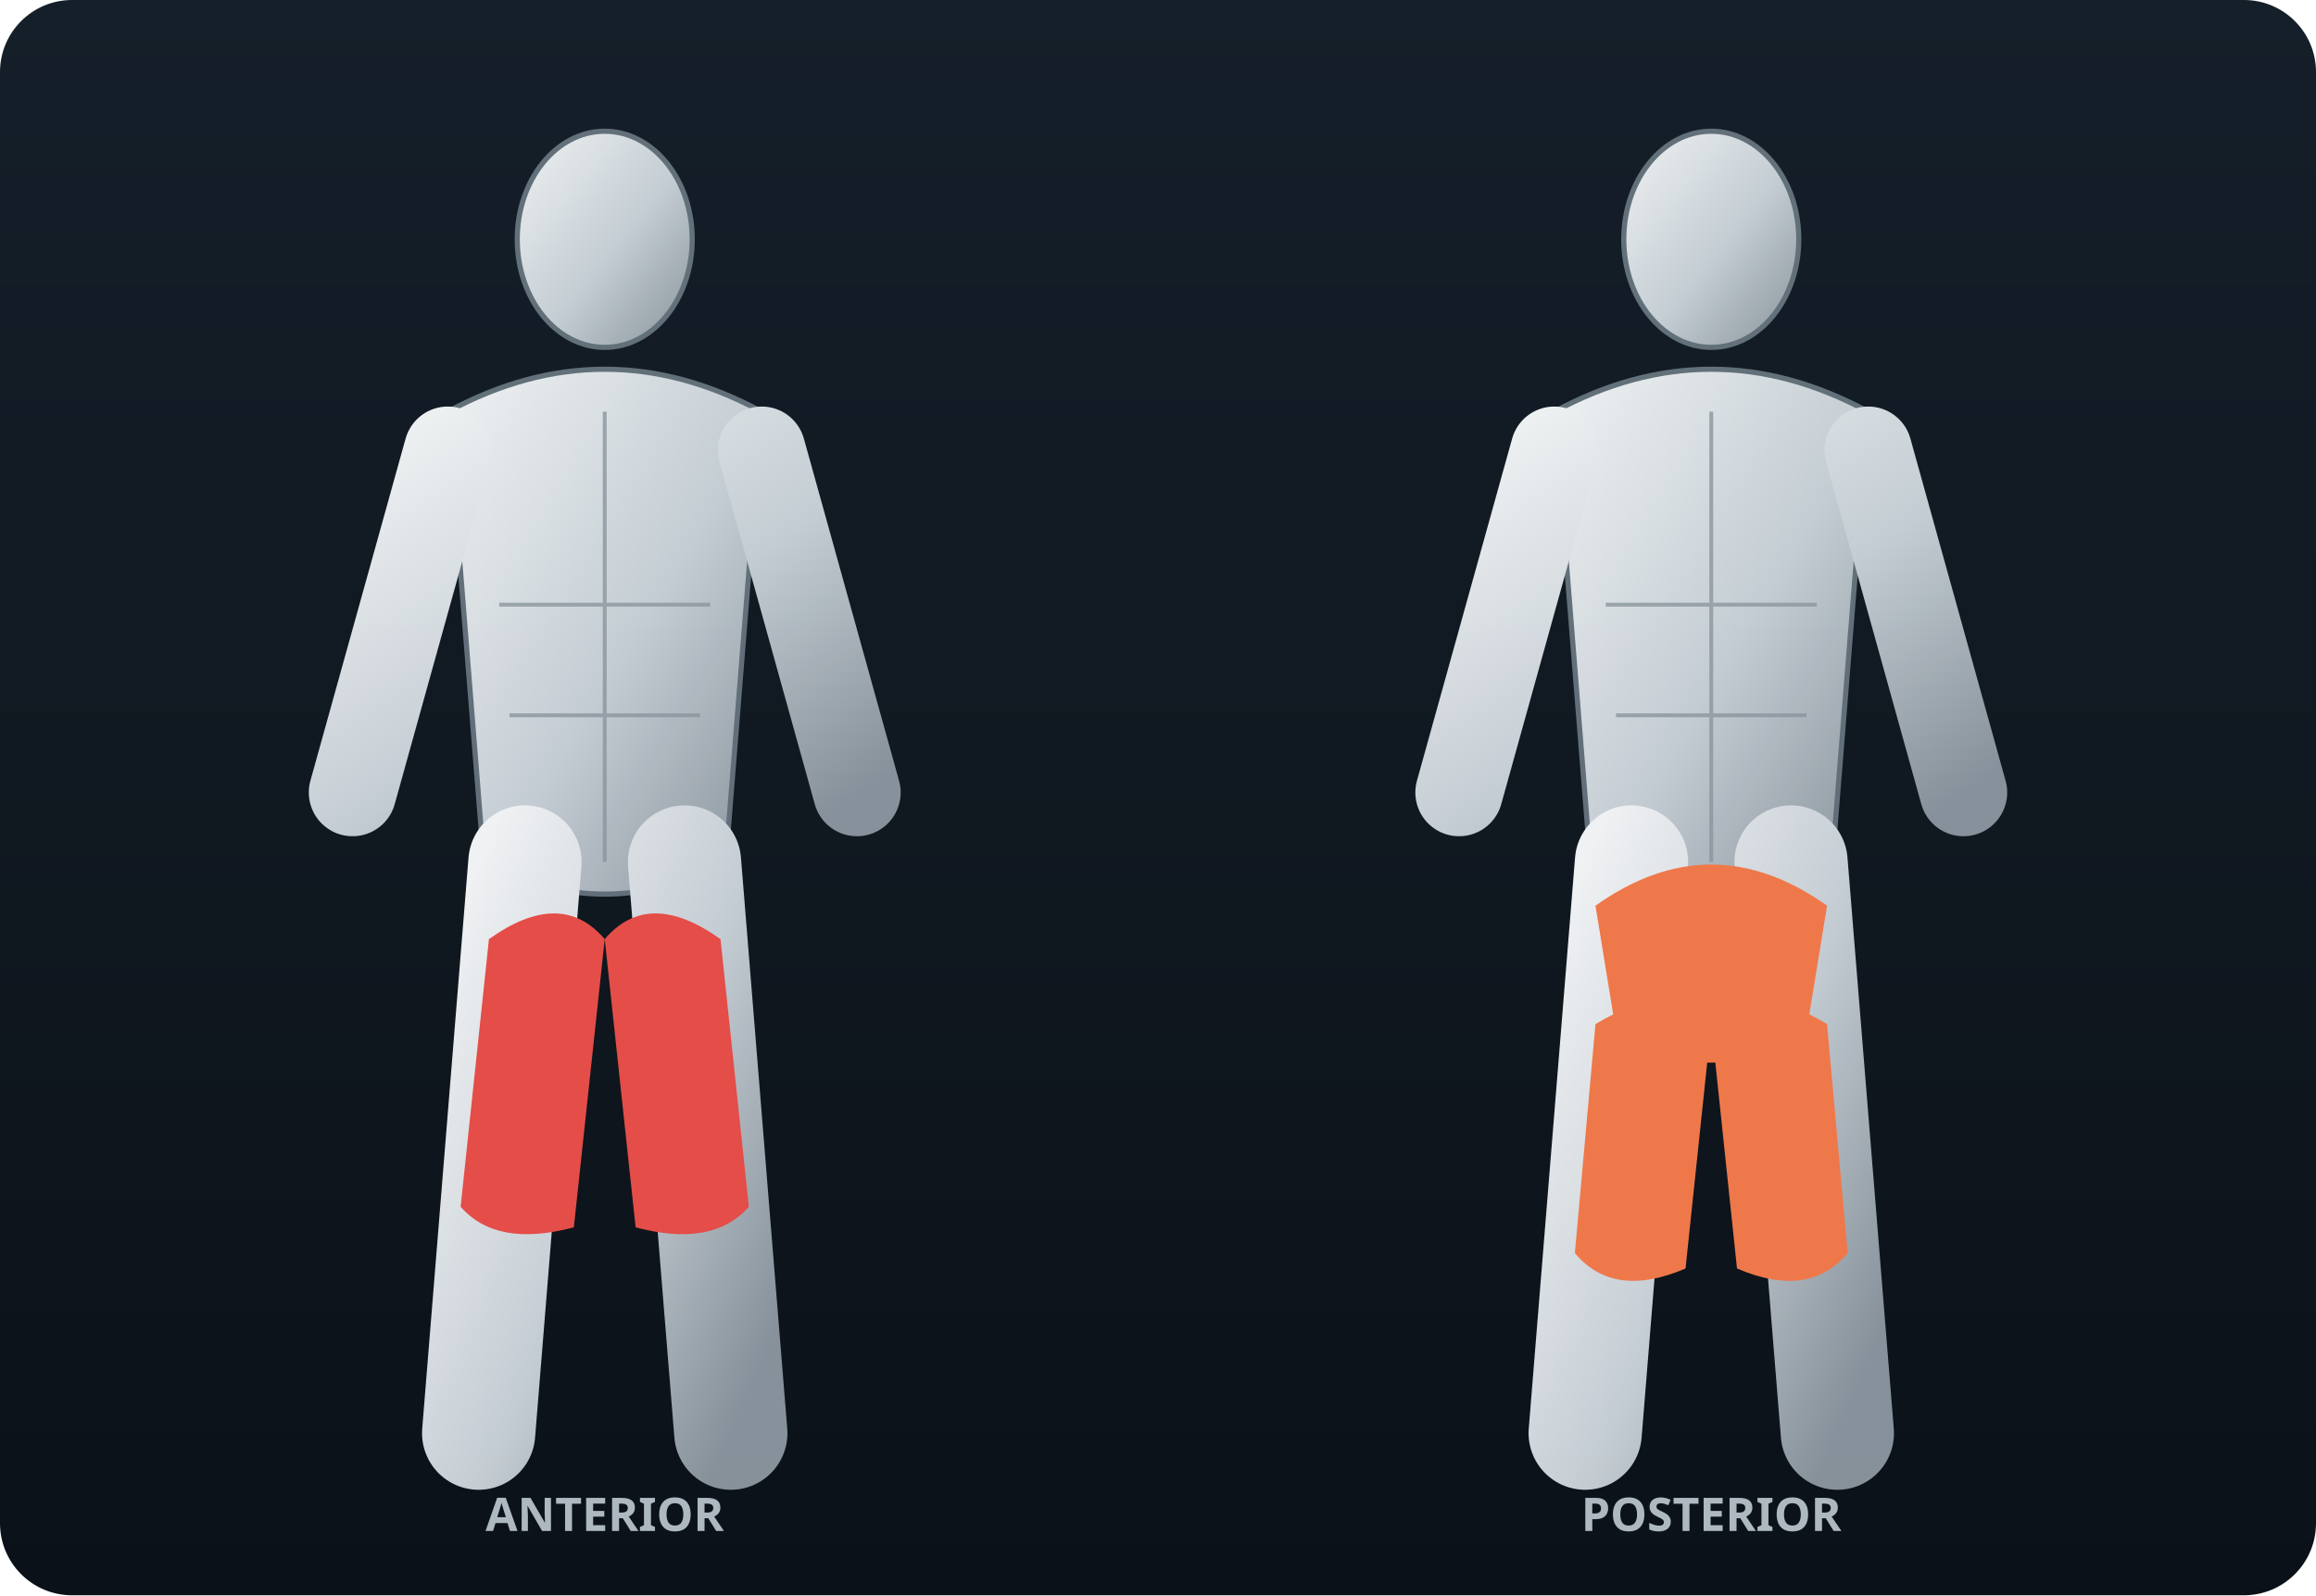
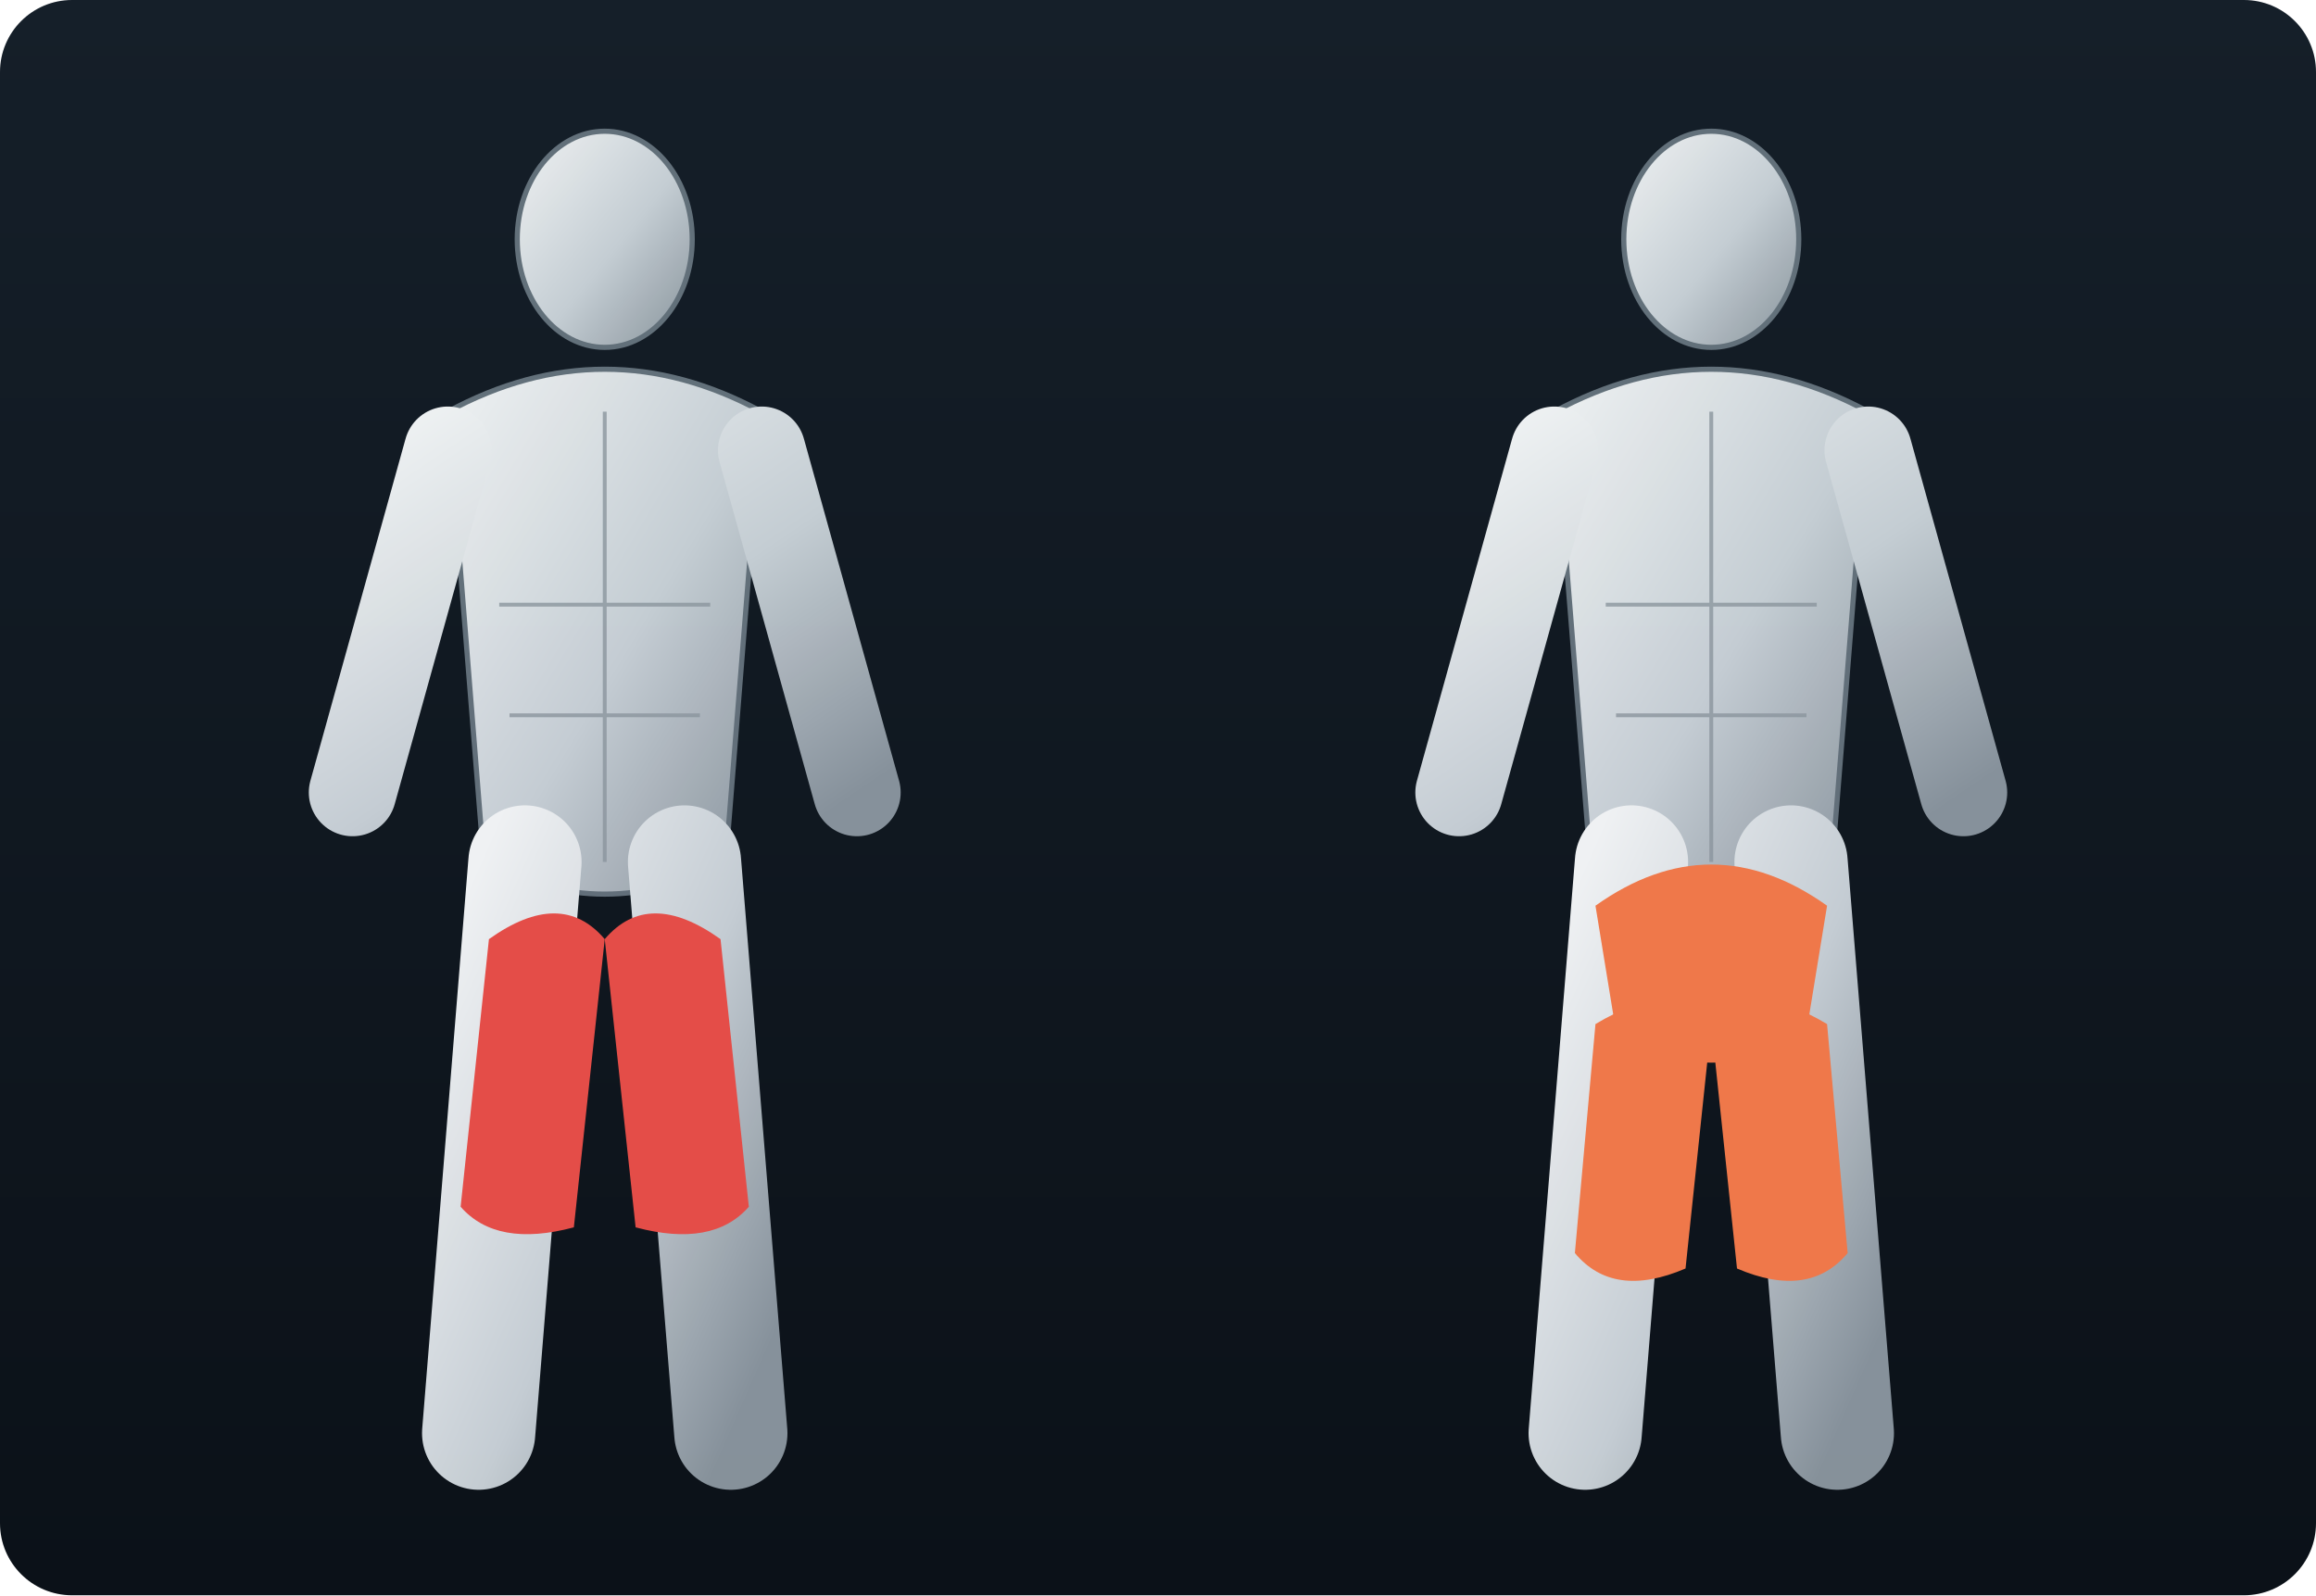
<svg xmlns="http://www.w3.org/2000/svg" width="900" height="620" viewBox="0 0 900 620" role="img" aria-label="Músculos trabajados · Prensa de pierna" data-style="anatomical-v2">
  <defs>
    <linearGradient id="mapbg" x2="0" y2="1">
      <stop stop-color="#151f29" />
      <stop offset="1" stop-color="#0b1118" />
    </linearGradient>
    <linearGradient id="skin" x2="1" y2="1">
      <stop stop-color="#f4f6f7" />
      <stop offset=".55" stop-color="#c8d0d6" />
      <stop offset="1" stop-color="#89949d" />
    </linearGradient>
  </defs>
  <rect width="900" height="620" rx="28" fill="url(#mapbg)" />
  <g opacity=".98">
    <ellipse cx="235" cy="93" rx="34" ry="42" fill="url(#skin)" stroke="#64717b" stroke-width="2" />
    <path d="M174 160Q235 127 296 160L282 335Q235 360 188 335Z" fill="url(#skin)" stroke="#64717b" stroke-width="2" />
    <path d="M174 175L137 308M296 175L333 308" stroke="url(#skin)" stroke-width="34" stroke-linecap="round" />
    <path d="M204 335L186 557M266 335L284 557" stroke="url(#skin)" stroke-width="44" stroke-linecap="round" />
    <path d="M235 160v175M194 235h82M198 278h74" stroke="#8d979f" stroke-width="1.5" opacity=".8" />
    <ellipse cx="665" cy="93" rx="34" ry="42" fill="url(#skin)" stroke="#64717b" stroke-width="2" />
    <path d="M604 160Q665 127 726 160L712 335Q665 360 618 335Z" fill="url(#skin)" stroke="#64717b" stroke-width="2" />
    <path d="M604 175L567 308M726 175L763 308" stroke="url(#skin)" stroke-width="34" stroke-linecap="round" />
    <path d="M634 335L616 557M696 335L714 557" stroke="url(#skin)" stroke-width="44" stroke-linecap="round" />
    <path d="M665 160v175M624 235h82M628 278h74" stroke="#8d979f" stroke-width="1.5" opacity=".8" />
    <path d="M190 365q28-20 45 0l-12 112q-30 8-44-8z" fill="#e94f48" />
    <path d="M280 365q-28-20-45 0l12 112q30 8 44-8z" fill="#e94f48" />
    <path d="M620 352q45-32 90 0l-8 49q-37 24-74 0z" fill="#f47a4a" />
    <path d="M620 398q30-18 45 0l-10 95q-28 12-43-6z" fill="#f47a4a" />
    <path d="M710 398q-30-18-45 0l10 95q28 12 43-6z" fill="#f47a4a" />
  </g>
-   <g fill="#aeb8c1" font-family="system-ui,sans-serif" font-size="18" font-weight="700">
-     <text x="235" y="595" text-anchor="middle">ANTERIOR</text>
-     <text x="665" y="595" text-anchor="middle">POSTERIOR</text>
-   </g>
</svg>
